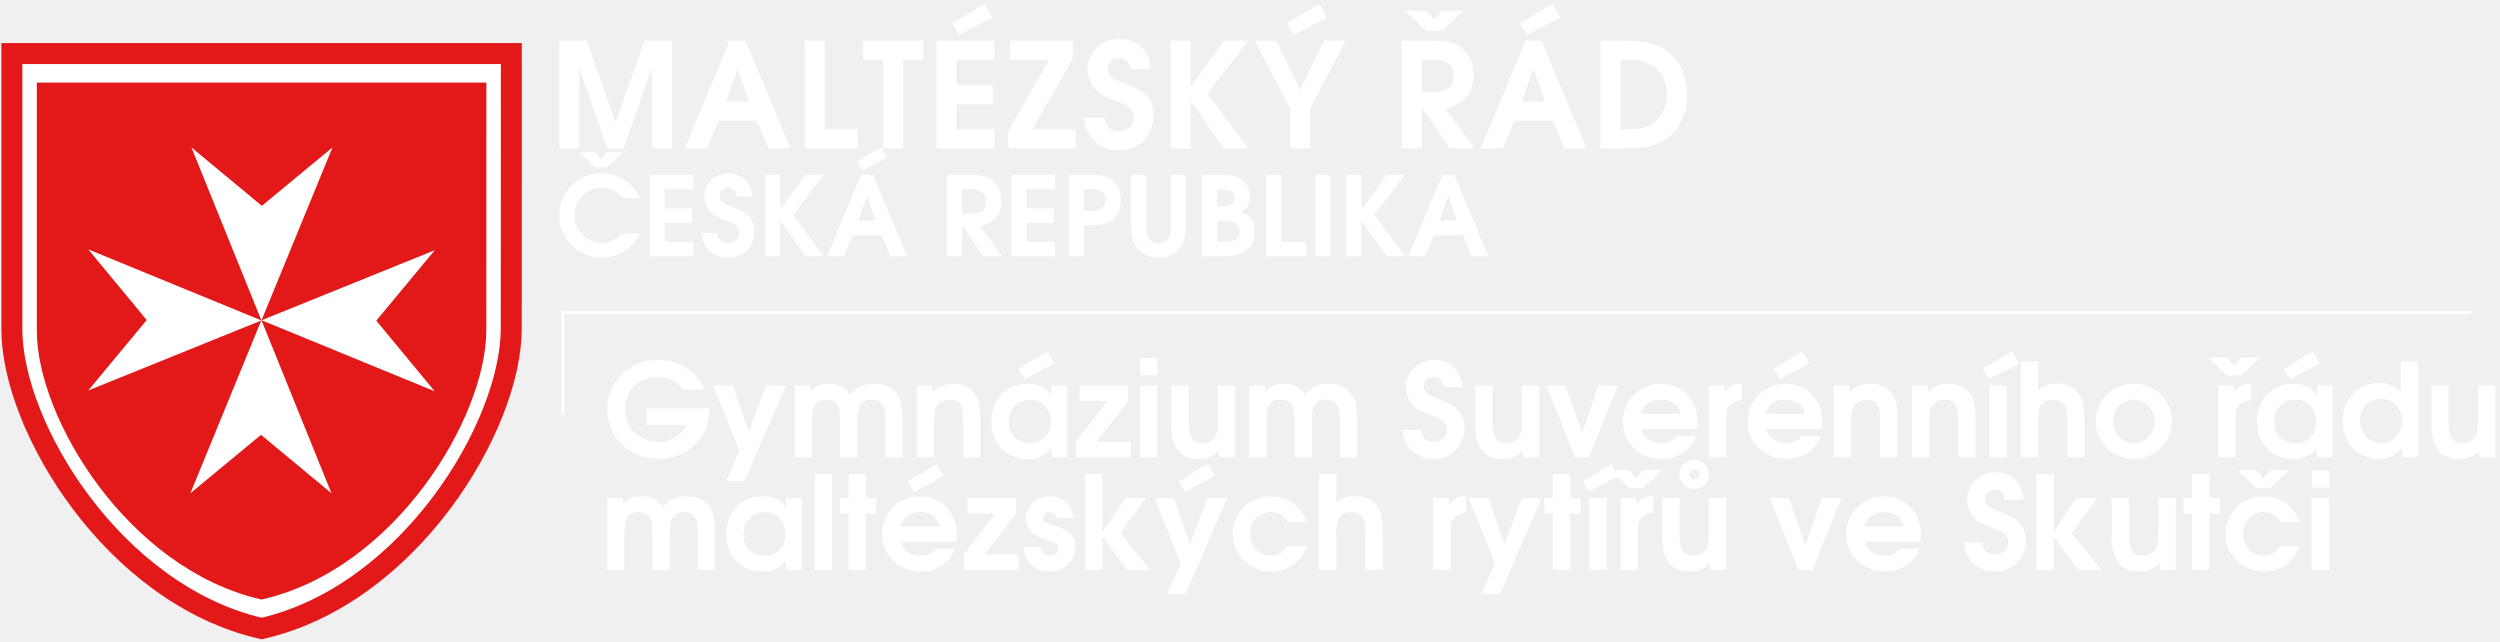
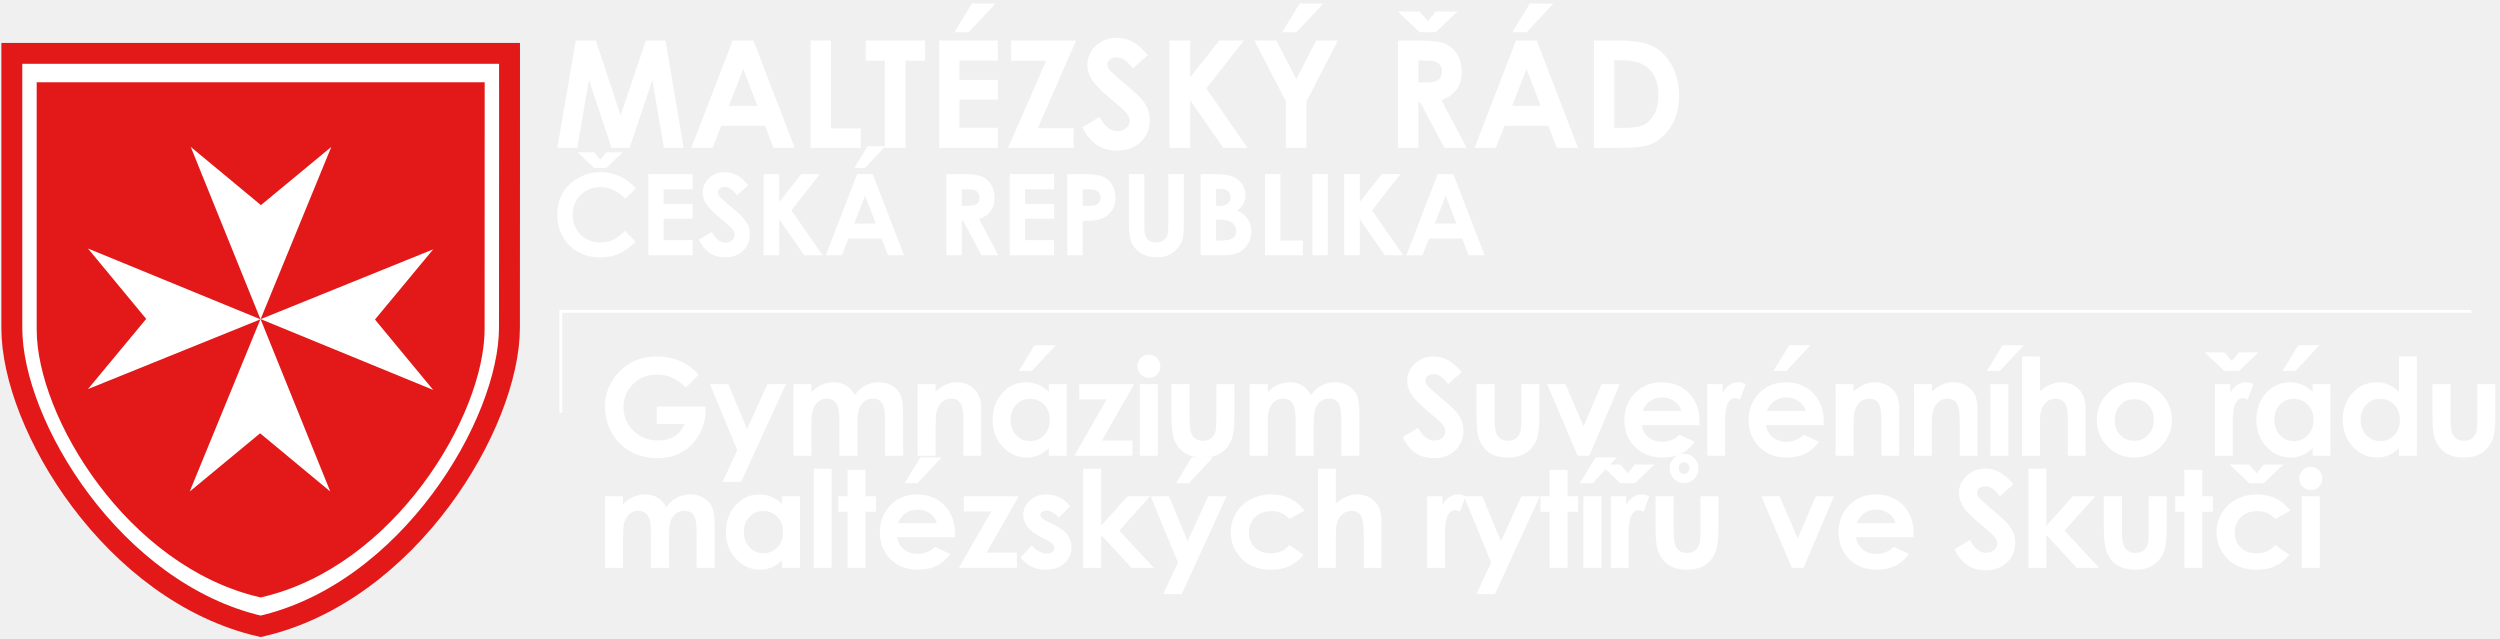
- <svg xmlns="http://www.w3.org/2000/svg" viewBox="-0.5 -8.91 528.32 135.51" width="528.32" height="135.51" role="img">
+ <svg xmlns="http://www.w3.org/2000/svg" viewBox="-0.5 -8.91 530.18 135.51" width="530.18" height="135.51" role="img">
  <g transform="translate(-113.9 -228.2)">
    <path fill-rule="nonzero" fill="#ffffff" d="M 168.676 352.117 C 200.066 344.965 221.41 309.176 221.438 288.828 C 221.473 264.148 221.457 230.609 221.457 230.609 L 115.91 230.609 C 115.91 230.609 115.902 263.938 115.91 288.914 C 115.914 309.434 137.352 344.914 168.676 352.117 " />
    <path fill="none" stroke-width="4.439" stroke-linejoin="miter" stroke="#e31818" d="M 0.001 -0.001 C 31.43 7.16 52.799 42.992 52.827 63.365 C 52.862 88.074 52.846 121.654 52.846 121.654 L -52.829 121.654 C -52.829 121.654 -52.837 88.285 -52.829 63.279 C -52.825 42.734 -31.361 7.21 0.001 -0.001 Z M 0.001 -0.001 " transform="matrix(0.998785, 0, 0, -0.998785, 168.6748, 352.1157)" />
    <path fill-rule="nonzero" fill="#e31818" d="M 168.676 345.535 C 196.668 339.16 215.699 307.246 215.727 289.102 C 215.754 267.094 215.742 237.188 215.742 237.188 L 121.625 237.188 C 121.625 237.188 121.621 266.91 121.625 289.184 C 121.633 307.477 140.746 339.113 168.676 345.535 " />
    <path fill="none" stroke-width="0.89" stroke-linejoin="miter" stroke="#e31818" d="M -0.001 0.002 C 28.025 6.384 47.08 38.337 47.107 56.504 C 47.134 78.538 47.123 108.481 47.123 108.481 L -47.109 108.481 C -47.109 108.481 -47.113 78.722 -47.109 56.422 C -47.101 38.106 -27.965 6.431 -0.001 0.002 Z M -0.001 0.002 " transform="matrix(0.998785, 0, 0, -0.998785, 168.6768, 345.5367)" />
    <path fill-rule="nonzero" fill="#ffffff" d="M 168.645 286.941 L 153.629 323.531 L 168.559 311.18 L 183.445 323.531 L 168.645 286.941 " />
    <path fill-rule="nonzero" fill="#ffffff" d="M 168.648 287.027 L 183.664 250.438 L 168.734 262.789 L 153.848 250.438 L 168.648 287.027 " />
    <path fill-rule="nonzero" fill="#ffffff" d="M 168.68 286.969 L 205.27 301.984 L 192.918 287.055 L 205.27 272.164 L 168.68 286.969 " />
    <path fill-rule="nonzero" fill="#ffffff" d="M 168.645 287.008 L 132.051 271.988 L 144.402 286.918 L 132.051 301.805 L 168.645 287.008 " />
  </g>
-   <path fill="#ffffff" d="M117.684 22.455H121.905V5.385L127.852 22.455H131.302L137.249 5.385V22.455H141.47V-0.315H135.678L129.608 16.94L123.476 -0.315H117.684ZM144.209 22.455H148.862L151.389 16.57H159.492L161.926 22.455H166.579L157.027 -0.315H153.7ZM152.929 12.534 155.363 5.632 157.798 12.534ZM169.565 22.455H180.749V18.419H173.786V-0.315H169.565ZM181.917 3.721H186.138V22.455H190.359V3.721H194.581V-0.315H181.917ZM197.412 22.455H209.645V18.419H201.633V13.119H209.306V9.083H201.633V3.721H209.645V-0.315H197.412ZM200.678 -3.951 202.25 -1.547 209.244 -5.245 207.58 -8.079ZM212.569 22.455H226.804V18.419H217.653L226.218 3.475V-0.315H213.031V3.721H221.196L212.569 18.881ZM228.526 15.954C228.896 20.267 232.008 22.856 236.013 22.856C240.111 22.856 243.285 19.682 243.285 15.553C243.285 12.472 242.022 10.469 237.4 8.744C235.243 7.943 235.181 7.912 234.873 7.727C234.041 7.203 233.61 6.495 233.61 5.663C233.61 4.307 234.565 3.352 235.952 3.352C237.369 3.352 238.232 4.214 238.355 5.755H242.73C242.515 1.75 239.649 -0.715 235.982 -0.715C232.316 -0.715 229.358 2.15 229.358 5.755C229.358 8.621 231.053 10.808 234.103 11.948C237.123 13.088 237.369 13.181 238.047 13.705C238.725 14.228 239.094 15.091 239.094 16.015C239.094 17.648 237.831 18.788 236.013 18.788C234.134 18.788 233.117 17.864 232.932 15.954ZM246.887 22.455H251.108V12.441L258.164 22.455H263.248L254.682 10.87L263.248 -0.315H258.164L251.108 9.514V-0.315H246.887ZM264.662 -0.315 272.149 14.043V22.455H276.371V14.043L283.858 -0.315H279.298L274.275 10.161L269.222 -0.315ZM271.41 -3.951 272.981 -1.547 279.976 -5.245 278.312 -8.079ZM295.745 22.455H299.966V13.735L305.944 22.455H311.151L304.989 14.043C309.087 13.027 310.935 10.531 310.935 6.988C310.935 4.677 310.103 2.705 308.532 1.38C307.053 0.117 305.42 -0.315 302.308 -0.315H295.745ZM296.454 -6.631 300.921 -2.379H304.218L308.748 -6.631H304.218L302.554 -4.659L300.921 -6.631ZM299.966 10.562V3.721H301.846C305.851 3.721 306.683 5.077 306.683 7.111C306.683 9.514 305.297 10.562 302.031 10.562ZM312.411 22.455H317.064L319.59 16.57H327.694L330.128 22.455H334.781L325.229 -0.315H321.901ZM320.7 -3.951 322.271 -1.547 329.265 -5.245 327.601 -8.079ZM321.131 12.534 323.565 5.632 325.999 12.534ZM337.766 22.455H343.066C346.517 22.455 348.581 22.116 350.43 21.192C353.942 19.466 356.007 15.707 356.007 11.116C356.007 6.803 354.22 3.228 351.046 1.318C349.259 0.24 346.548 -0.315 342.973 -0.315H337.766ZM341.987 18.419V3.721H342.819C345.5 3.721 346.948 3.968 348.273 4.646C350.43 5.755 351.755 8.189 351.755 11.116C351.755 13.859 350.491 16.293 348.458 17.402C347.195 18.111 345.438 18.419 342.912 18.419Z M117.684 36.565C117.684 41.524 121.711 45.529 126.74 45.529C130.256 45.529 133.329 43.573 134.68 40.43H130.931C129.534 41.897 128.324 42.456 126.671 42.456C123.504 42.456 120.897 39.801 120.897 36.588C120.897 33.352 123.318 30.791 126.601 30.791C128.603 30.791 129.953 31.443 131.117 32.956H134.68C133.166 29.627 130.07 27.718 126.531 27.718C121.665 27.718 117.684 31.699 117.684 36.565ZM121.898 23.248 125.274 26.461H127.765L131.187 23.248H127.765L126.508 24.738L125.274 23.248ZM136.812 45.226H146.055V42.176H140.002V38.172H145.799V35.122H140.002V31.071H146.055V28.021H136.812ZM147.746 40.314C148.025 43.573 150.376 45.529 153.403 45.529C156.5 45.529 158.898 43.131 158.898 40.011C158.898 37.683 157.943 36.169 154.451 34.866C152.821 34.26 152.774 34.237 152.542 34.097C151.913 33.701 151.587 33.166 151.587 32.537C151.587 31.513 152.309 30.791 153.357 30.791C154.428 30.791 155.079 31.443 155.173 32.607H158.479C158.316 29.581 156.15 27.718 153.38 27.718C150.609 27.718 148.374 29.883 148.374 32.607C148.374 34.772 149.655 36.425 151.96 37.287C154.241 38.148 154.428 38.218 154.94 38.614C155.452 39.01 155.731 39.662 155.731 40.36C155.731 41.594 154.777 42.456 153.403 42.456C151.983 42.456 151.215 41.757 151.075 40.314ZM161.193 45.226H164.383V37.659L169.715 45.226H173.556L167.084 36.472L173.556 28.021H169.715L164.383 35.448V28.021H161.193ZM174.292 45.226H177.807L179.717 40.779H185.84L187.679 45.226H191.195L183.977 28.021H181.463ZM180.555 25.273 181.742 27.089 187.027 24.295 185.77 22.154ZM180.881 37.729 182.72 32.514 184.559 37.729ZM199.628 45.226H202.817V38.637L207.334 45.226H211.269L206.612 38.87C209.709 38.102 211.106 36.216 211.106 33.538C211.106 31.792 210.477 30.302 209.29 29.301C208.172 28.347 206.938 28.021 204.587 28.021H199.628ZM202.817 36.239V31.071H204.237C207.264 31.071 207.893 32.095 207.893 33.632C207.893 35.448 206.845 36.239 204.377 36.239ZM213.215 45.226H222.458V42.176H216.405V38.172H222.202V35.122H216.405V31.071H222.458V28.021H213.215ZM225.406 45.226H228.595V38.684H229.62C232.064 38.684 233.182 38.498 234.136 37.916C235.533 37.054 236.395 35.308 236.395 33.329C236.395 31.35 235.557 29.72 234.067 28.812C233.089 28.23 231.948 28.021 229.666 28.021H225.406ZM228.595 35.634V31.071H229.666C232.111 31.071 233.182 31.56 233.182 33.376C233.182 34.866 232.39 35.634 229.526 35.634ZM238.527 38.917C238.527 43.294 240.949 45.529 244.325 45.529C247.724 45.529 250.145 43.317 250.145 38.917V28.021H246.956V38.917C246.956 41.617 245.931 42.456 244.348 42.456C242.718 42.456 241.717 41.594 241.717 38.917V28.021H238.527ZM253.512 45.226H258.098C262.522 45.226 264.687 43.247 264.687 40.104C264.687 38.055 263.942 36.751 261.754 35.843C263.127 35.122 263.663 34.214 263.663 32.607C263.663 31.001 262.941 29.65 261.707 28.859C260.683 28.207 259.612 28.021 257.051 28.021H253.512ZM256.701 42.176V37.776H258.215C260.427 37.776 261.474 38.498 261.474 40.034C261.474 41.524 260.52 42.176 258.285 42.176ZM256.701 34.656V31.14H258.005C259.658 31.14 260.473 31.699 260.473 32.887C260.473 34.121 259.658 34.656 257.726 34.656ZM267.099 45.226H275.551V42.176H270.289V28.021H267.099ZM277.427 45.226H280.617V28.021H277.427ZM284.03 45.226H287.22V37.659L292.551 45.226H296.393L289.92 36.472L296.393 28.021H292.551L287.22 35.448V28.021H284.03ZM297.129 45.226H300.644L302.553 40.779H308.677L310.516 45.226H314.031L306.814 28.021H304.3ZM303.717 37.729 305.557 32.514 307.396 37.729Z" />
-   <path fill="none" stroke="#ffffff" stroke-width="0.61" d="M118.44 78.62V57.12H521.76" />
-   <path fill="#ffffff" d="M127.804 77.566C127.804 83.485 132.599 88.088 138.819 88.088C144.793 88.088 149.396 83.403 149.396 77.895V77.402H136.161V80.909H144.546C143.45 83.156 141.258 84.471 138.6 84.471C134.627 84.471 131.585 81.485 131.585 77.621C131.585 73.812 134.38 70.743 138.381 70.743C140.737 70.743 142.683 71.675 143.943 73.429H148.355C147.04 69.784 142.875 67.126 138.463 67.126C132.545 67.126 127.804 71.757 127.804 77.566ZM150.191 72.552 155.753 86.307 152.904 92.801H156.822L165.59 72.552H161.398L157.726 82.389L154.356 72.552ZM167.426 87.732H171.071V80.252C171.071 76.662 171.92 75.539 174.03 75.539C175.948 75.539 176.989 76.415 176.989 79.402V87.732H180.634V80.252C180.634 76.635 181.675 75.539 183.703 75.539C185.401 75.539 186.552 76.361 186.552 79.402V87.732H190.197V78.964C190.197 74.415 188.059 72.196 184.059 72.196C181.921 72.196 180.414 72.908 179.181 74.552C178.14 72.908 176.797 72.196 174.715 72.196C172.934 72.196 171.838 72.689 170.769 73.977V72.552H167.426ZM193.211 87.732H196.855V80.58C196.855 78.553 196.992 77.676 197.458 76.936C198.033 76.032 198.992 75.539 200.143 75.539C201.952 75.539 203.048 76.251 203.048 80.306V87.732H206.692V79.594C206.692 76.881 206.418 75.566 205.596 74.388C204.61 72.963 202.966 72.196 200.856 72.196C199.129 72.196 197.924 72.716 196.581 74.004V72.552H193.211ZM209.021 80.197C209.021 84.773 212.227 88.088 216.666 88.088C218.803 88.088 220.256 87.403 221.708 85.759V87.732H225.051V72.552H221.708V74.58C220.448 72.908 218.941 72.196 216.748 72.196C212.255 72.196 209.021 75.566 209.021 80.197ZM212.693 80.279C212.693 77.512 214.529 75.539 217.132 75.539C219.735 75.539 221.598 77.484 221.598 80.252C221.598 82.773 219.954 84.745 217.187 84.745C214.529 84.745 212.693 82.937 212.693 80.279ZM214.693 69.045 216.091 71.182 222.311 67.894 220.831 65.373ZM226.859 87.732H238.423V84.471H231.216L237.902 75.813V72.552H227.627V75.813H233.545L226.859 84.471ZM240.423 87.732H244.067V72.552H240.423ZM240.45 70.36H244.095V66.715H240.45ZM247.027 80.69C247.027 86.033 249.274 88.088 252.808 88.088C254.644 88.088 255.795 87.623 257.165 86.28V87.732H260.536V72.552H256.891V79.704C256.891 81.731 256.727 82.663 256.316 83.348C255.768 84.225 254.781 84.745 253.548 84.745C251.795 84.745 250.671 84.006 250.671 79.978V72.552H247.027ZM263.495 87.732H267.139V80.252C267.139 76.662 267.989 75.539 270.099 75.539C272.017 75.539 273.058 76.415 273.058 79.402V87.732H276.702V80.252C276.702 76.635 277.743 75.539 279.771 75.539C281.47 75.539 282.621 76.361 282.621 79.402V87.732H286.265V78.964C286.265 74.415 284.128 72.196 280.127 72.196C277.99 72.196 276.483 72.908 275.25 74.552C274.209 72.908 272.866 72.196 270.784 72.196C269.003 72.196 267.906 72.689 266.838 73.977V72.552H263.495ZM295.883 81.951C296.212 85.787 298.979 88.088 302.542 88.088C306.186 88.088 309.008 85.266 309.008 81.594C309.008 78.854 307.885 77.073 303.775 75.539C301.857 74.826 301.802 74.799 301.528 74.634C300.788 74.169 300.404 73.538 300.404 72.799C300.404 71.593 301.254 70.743 302.487 70.743C303.747 70.743 304.514 71.511 304.624 72.881H308.515C308.323 69.319 305.775 67.126 302.514 67.126C299.253 67.126 296.623 69.675 296.623 72.881C296.623 75.429 298.13 77.375 300.843 78.388C303.528 79.402 303.747 79.484 304.35 79.95C304.953 80.416 305.282 81.183 305.282 82.005C305.282 83.458 304.158 84.471 302.542 84.471C300.87 84.471 299.966 83.649 299.801 81.951ZM311.255 80.69C311.255 86.033 313.502 88.088 317.037 88.088C318.873 88.088 320.024 87.623 321.394 86.28V87.732H324.764V72.552H321.12V79.704C321.12 81.731 320.955 82.663 320.544 83.348C319.996 84.225 319.01 84.745 317.777 84.745C316.023 84.745 314.9 84.006 314.9 79.978V72.552H311.255ZM326.271 72.552 332.381 87.732H335.286L341.396 72.552H337.286L333.834 82.608L330.326 72.552ZM342.438 80.197C342.438 84.636 346.027 88.088 350.658 88.088C353.727 88.088 356.878 86.362 357.892 83.238H353.919C352.987 84.334 352.083 84.745 350.576 84.745C348.411 84.745 346.822 83.595 346.384 81.759H358.139C358.248 81.238 358.276 80.909 358.276 80.361C358.276 75.648 354.96 72.196 350.439 72.196C345.972 72.196 342.438 75.73 342.438 80.197ZM346.274 78.553C346.849 76.607 348.329 75.539 350.494 75.539C352.741 75.539 354.22 76.607 354.686 78.553ZM360.66 87.732H364.304V79.293C364.304 76.936 365.373 75.758 367.565 75.703V72.196H367.291C365.729 72.196 364.962 72.634 364.002 74.032V72.552H360.66ZM368.798 80.197C368.798 84.636 372.387 88.088 377.018 88.088C380.087 88.088 383.238 86.362 384.252 83.238H380.279C379.347 84.334 378.443 84.745 376.936 84.745C374.771 84.745 373.182 83.595 372.743 81.759H384.499C384.608 81.238 384.636 80.909 384.636 80.361C384.636 75.648 381.32 72.196 376.799 72.196C372.332 72.196 368.798 75.73 368.798 80.197ZM372.634 78.553C373.209 76.607 374.689 75.539 376.854 75.539C379.101 75.539 380.58 76.607 381.046 78.553ZM374.251 69.045 375.648 71.182 381.868 67.894 380.388 65.373ZM387.019 87.732H390.664V80.58C390.664 78.553 390.801 77.676 391.267 76.936C391.842 76.032 392.801 75.539 393.952 75.539C395.76 75.539 396.857 76.251 396.857 80.306V87.732H400.501V79.594C400.501 76.881 400.227 75.566 399.405 74.388C398.418 72.963 396.774 72.196 394.664 72.196C392.938 72.196 391.733 72.716 390.39 74.004V72.552H387.019ZM403.488 87.732H407.132V80.58C407.132 78.553 407.269 77.676 407.735 76.936C408.31 76.032 409.269 75.539 410.42 75.539C412.229 75.539 413.325 76.251 413.325 80.306V87.732H416.969V79.594C416.969 76.881 416.695 75.566 415.873 74.388C414.887 72.963 413.242 72.196 411.133 72.196C409.406 72.196 408.201 72.716 406.858 74.004V72.552H403.488ZM418.558 69.045 419.956 71.182 426.176 67.894 424.696 65.373ZM419.956 87.732H423.6V72.552H419.956ZM426.559 87.732H430.204V80.032C430.204 76.689 431.327 75.539 433.41 75.539C435.547 75.539 436.369 76.799 436.369 79.978V87.732H440.013V79.156C440.013 74.169 437.712 72.168 434.067 72.168C432.505 72.168 431.3 72.607 430.204 73.593V67.483H426.559ZM442.37 80.142C442.37 84.526 445.987 88.088 450.426 88.088C454.837 88.088 458.509 84.526 458.509 80.252C458.509 75.73 454.974 72.196 450.398 72.196C445.987 72.196 442.37 75.785 442.37 80.142ZM446.042 80.087C446.042 77.594 448.042 75.539 450.426 75.539C452.865 75.539 454.837 77.621 454.837 80.142C454.837 82.69 452.865 84.745 450.453 84.745C447.987 84.745 446.042 82.69 446.042 80.087ZM466.182 66.661 470.155 70.442H473.087L477.115 66.661H473.087L471.607 68.414L470.155 66.661ZM468.291 87.732H471.936V79.293C471.936 76.936 473.004 75.758 475.197 75.703V72.196H474.923C473.361 72.196 472.593 72.634 471.634 74.032V72.552H468.291ZM476.43 80.197C476.43 84.773 479.636 88.088 484.075 88.088C486.212 88.088 487.664 87.403 489.116 85.759V87.732H492.459V72.552H489.116V74.58C487.856 72.908 486.349 72.196 484.157 72.196C479.663 72.196 476.43 75.566 476.43 80.197ZM480.101 80.279C480.101 77.512 481.937 75.539 484.54 75.539C487.143 75.539 489.007 77.484 489.007 80.252C489.007 82.773 487.363 84.745 484.595 84.745C481.937 84.745 480.101 82.937 480.101 80.279ZM482.102 69.045 483.499 71.182 489.719 67.894 488.24 65.373ZM494.542 80.115C494.542 84.608 497.857 88.088 502.159 88.088C504.214 88.088 505.722 87.403 507.174 85.759V87.732H510.517V67.483H506.872V73.895C505.804 72.716 504.05 72.004 502.132 72.004C497.885 72.004 494.542 75.566 494.542 80.115ZM498.214 79.95C498.214 77.375 500.159 75.347 502.653 75.347C505.201 75.347 507.146 77.402 507.146 80.06C507.146 82.69 505.201 84.745 502.735 84.745C500.186 84.745 498.214 82.636 498.214 79.95ZM513.312 80.69C513.312 86.033 515.559 88.088 519.093 88.088C520.929 88.088 522.08 87.623 523.45 86.28V87.732H526.82V72.552H523.176V79.704C523.176 81.731 523.012 82.663 522.601 83.348C522.053 84.225 521.066 84.745 519.833 84.745C518.079 84.745 516.956 84.006 516.956 79.978V72.552H513.312Z M127.804 111.515H131.448V104.035C131.448 100.445 132.298 99.322 134.408 99.322C136.326 99.322 137.367 100.199 137.367 103.185V111.515H141.011V104.035C141.011 100.418 142.053 99.322 144.08 99.322C145.779 99.322 146.93 100.144 146.93 103.185V111.515H150.574V102.747C150.574 98.198 148.437 95.979 144.437 95.979C142.299 95.979 140.792 96.691 139.559 98.335C138.518 96.691 137.175 95.979 135.093 95.979C133.312 95.979 132.216 96.472 131.147 97.76V96.335H127.804ZM152.931 103.98C152.931 108.556 156.137 111.872 160.576 111.872C162.713 111.872 164.165 111.186 165.618 109.542V111.515H168.961V96.335H165.618V98.363C164.357 96.691 162.85 95.979 160.658 95.979C156.164 95.979 152.931 99.349 152.931 103.98ZM156.603 104.062C156.603 101.295 158.439 99.322 161.042 99.322C163.645 99.322 165.508 101.267 165.508 104.035C165.508 106.556 163.864 108.529 161.097 108.529C158.439 108.529 156.603 106.72 156.603 104.062ZM171.701 111.515H175.345V91.266H171.701ZM177.071 99.651H178.853V111.515H182.497V99.651H184.689V96.335H182.497V91.266H178.853V96.335H177.071ZM185.895 103.98C185.895 108.419 189.484 111.872 194.115 111.872C197.184 111.872 200.335 110.145 201.349 107.022H197.376C196.444 108.118 195.54 108.529 194.033 108.529C191.868 108.529 190.279 107.378 189.84 105.542H201.596C201.705 105.021 201.733 104.692 201.733 104.144C201.733 99.431 198.417 95.979 193.896 95.979C189.429 95.979 185.895 99.514 185.895 103.98ZM189.731 102.336C190.306 100.39 191.786 99.322 193.951 99.322C196.198 99.322 197.677 100.39 198.143 102.336ZM191.347 92.828 192.745 94.965 198.965 91.677 197.485 89.156ZM203.185 111.515H214.748V108.255H207.542L214.227 99.596V96.335H203.952V99.596H209.871L203.185 108.255ZM215.789 106.693C216.173 110.227 218.338 111.872 221.352 111.872C224.393 111.872 226.777 109.597 226.777 106.693C226.777 104.446 225.736 103.24 222.557 102.254C220.064 101.459 219.982 101.404 219.982 100.61C219.982 99.87 220.585 99.322 221.379 99.322C222.146 99.322 222.64 99.733 222.804 100.527H226.366C226.229 97.678 223.955 95.979 221.379 95.979C218.557 95.979 216.337 98.007 216.337 100.61C216.337 102.829 217.543 104.09 220.557 105.103C222.996 105.925 223.133 106.172 223.133 107.049C223.133 107.898 222.42 108.529 221.489 108.529C220.42 108.529 219.817 107.981 219.461 106.693ZM228.832 111.515H232.477V104.418L237.656 111.515H242.56L236.258 103.761L241.684 96.335H237.327L232.477 103.487V91.266H228.832ZM243.437 96.335 249 110.09 246.15 116.585H250.068L258.837 96.335H254.644L250.973 106.172L247.602 96.335ZM248.589 92.828 249.986 94.965 256.206 91.677 254.726 89.156ZM260.015 103.925C260.015 108.337 263.632 111.872 268.126 111.872C271.66 111.872 274.401 109.926 275.661 106.528H271.551C270.647 107.926 269.605 108.529 268.098 108.529C265.577 108.529 263.687 106.556 263.687 103.898C263.687 101.24 265.495 99.322 268.016 99.322C269.66 99.322 270.811 100.007 271.551 101.404H275.661C274.483 97.924 271.469 95.979 268.016 95.979C263.522 95.979 260.015 99.459 260.015 103.925ZM278.237 111.515H281.881V103.816C281.881 100.473 283.005 99.322 285.087 99.322C287.224 99.322 288.046 100.582 288.046 103.761V111.515H291.691V102.939C291.691 97.952 289.389 95.951 285.745 95.951C284.183 95.951 282.977 96.39 281.881 97.376V91.266H278.237ZM302.405 111.515H306.049V103.076C306.049 100.719 307.118 99.541 309.31 99.486V95.979H309.036C307.474 95.979 306.707 96.417 305.748 97.815V96.335H302.405ZM309.885 96.335 315.448 110.09 312.598 116.585H316.516L325.285 96.335H321.092L317.42 106.172L314.05 96.335ZM325.887 99.651H327.668V111.515H331.313V99.651H333.505V96.335H331.313V91.266H327.668V96.335H325.887ZM333.971 92.828 335.368 94.965 341.588 91.677 340.109 89.156ZM335.368 111.515H339.013V96.335H335.368ZM339.862 90.444 343.835 94.225H346.767L350.795 90.444H346.767L345.287 92.197L343.835 90.444ZM341.972 111.515H345.616V103.076C345.616 100.719 346.685 99.541 348.877 99.486V95.979H348.603C347.041 95.979 346.274 96.417 345.315 97.815V96.335H341.972ZM350.768 104.473C350.768 109.816 353.015 111.872 356.549 111.872C358.385 111.872 359.536 111.406 360.906 110.063V111.515H364.276V96.335H360.632V103.487C360.632 105.514 360.468 106.446 360.057 107.131C359.509 108.008 358.522 108.529 357.289 108.529C355.536 108.529 354.412 107.789 354.412 103.761V96.335H350.768ZM354.439 91.348C354.439 93.074 355.81 94.444 357.536 94.444C359.235 94.444 360.632 93.074 360.632 91.348C360.632 89.649 359.262 88.252 357.563 88.252C355.81 88.252 354.439 89.622 354.439 91.348ZM356.44 91.348C356.44 90.745 356.933 90.252 357.536 90.252C358.139 90.252 358.632 90.745 358.632 91.348C358.632 91.951 358.139 92.444 357.536 92.444C356.933 92.444 356.44 91.951 356.44 91.348ZM373.483 96.335 379.594 111.515H382.498L388.609 96.335H384.499L381.046 106.391L377.539 96.335ZM389.65 103.98C389.65 108.419 393.24 111.872 397.87 111.872C400.939 111.872 404.09 110.145 405.104 107.022H401.131C400.199 108.118 399.295 108.529 397.788 108.529C395.623 108.529 394.034 107.378 393.596 105.542H405.351C405.461 105.021 405.488 104.692 405.488 104.144C405.488 99.431 402.172 95.979 397.651 95.979C393.185 95.979 389.65 99.514 389.65 103.98ZM393.486 102.336C394.062 100.39 395.541 99.322 397.706 99.322C399.953 99.322 401.433 100.39 401.898 102.336ZM414.476 105.734C414.804 109.57 417.572 111.872 421.134 111.872C424.778 111.872 427.601 109.049 427.601 105.377C427.601 102.637 426.477 100.856 422.367 99.322C420.449 98.609 420.394 98.582 420.12 98.418C419.38 97.952 418.997 97.321 418.997 96.582C418.997 95.376 419.846 94.527 421.079 94.527C422.34 94.527 423.107 95.294 423.216 96.664H427.107C426.916 93.102 424.367 90.91 421.107 90.91C417.846 90.91 415.215 93.458 415.215 96.664C415.215 99.212 416.722 101.158 419.435 102.171C422.12 103.185 422.34 103.268 422.942 103.733C423.545 104.199 423.874 104.966 423.874 105.788C423.874 107.241 422.751 108.255 421.134 108.255C419.463 108.255 418.558 107.433 418.394 105.734ZM429.848 111.515H433.492V104.418L438.671 111.515H443.576L437.273 103.761L442.699 96.335H438.342L433.492 103.487V91.266H429.848ZM445.768 104.473C445.768 109.816 448.015 111.872 451.549 111.872C453.385 111.872 454.536 111.406 455.906 110.063V111.515H459.276V96.335H455.632V103.487C455.632 105.514 455.468 106.446 455.057 107.131C454.509 108.008 453.522 108.529 452.289 108.529C450.535 108.529 449.412 107.789 449.412 103.761V96.335H445.768ZM461.003 99.651H462.784V111.515H466.428V99.651H468.62V96.335H466.428V91.266H462.784V96.335H461.003ZM469.826 103.925C469.826 108.337 473.443 111.872 477.937 111.872C481.471 111.872 484.212 109.926 485.472 106.528H481.362C480.458 107.926 479.416 108.529 477.909 108.529C475.388 108.529 473.498 106.556 473.498 103.898C473.498 101.24 475.306 99.322 477.827 99.322C479.471 99.322 480.622 100.007 481.362 101.404H485.472C484.294 97.924 481.28 95.979 477.827 95.979C473.333 95.979 469.826 99.459 469.826 103.925ZM472.374 90.444 476.347 94.225H479.279L483.307 90.444H479.279L477.8 92.197L476.347 90.444ZM488.048 111.515H491.692V96.335H488.048ZM488.075 94.143H491.719V90.499H488.075Z" />
+   <path fill="#ffffff" d="M121.615 -0.316H125.857L131.12 15.567L136.46 -0.316H140.64L144.479 22.455H140.299L137.854 8.074L133.009 22.455H129.185L124.402 8.074L121.91 22.455H117.684ZM154.881 -0.316H159.278L168.039 22.455H163.534L161.754 17.765H152.466L150.609 22.455H146.104ZM157.11 5.722 154.076 13.539H160.129ZM171.398 -0.316H175.732V18.322H182.048V22.455H171.398ZM183.101 -0.316H195.686V3.957H191.537V22.455H187.141V3.957H183.101ZM198.673 -0.316H211.104V3.926H202.977V8.043H211.104V12.208H202.977V18.198H211.104V22.455H198.673ZM205.608 -8.148H210.608L204.943 -2.08H201.909ZM213.936 -0.316H227.713L219.586 18.291H227.187V22.455H213.271L221.367 3.972H213.936ZM242.93 2.78 239.726 5.613Q238.038 3.26 236.289 3.26Q235.438 3.26 234.896 3.717Q234.354 4.174 234.354 4.746Q234.354 5.319 234.741 5.83Q235.267 6.511 237.914 8.756Q240.391 10.83 240.917 11.372Q242.233 12.703 242.783 13.918Q243.332 15.133 243.332 16.573Q243.332 19.375 241.397 21.201Q239.462 23.028 236.351 23.028Q233.921 23.028 232.117 21.836Q230.314 20.644 229.029 18.09L232.667 15.892Q234.308 18.91 236.444 18.91Q237.558 18.91 238.317 18.26Q239.075 17.61 239.075 16.759Q239.075 15.985 238.503 15.211Q237.93 14.437 235.979 12.842Q232.264 9.808 231.181 8.16Q230.097 6.511 230.097 4.87Q230.097 2.502 231.901 0.807Q233.704 -0.888 236.351 -0.888Q238.054 -0.888 239.594 -0.099Q241.134 0.691 242.93 2.78ZM247.512 -0.316H251.893V7.517L258.069 -0.316H263.286L255.329 9.839L264.06 22.455H258.92L251.893 12.347V22.455H247.512ZM265.515 -0.316H270.174L274.415 7.858L278.626 -0.316H283.223L276.567 12.594V22.455H272.202V12.594ZM275.112 -8.148H280.112L274.446 -2.08H271.412ZM295.963 -0.316H300.561Q304.338 -0.316 305.94 0.358Q307.542 1.031 308.517 2.595Q309.492 4.158 309.492 6.294Q309.492 8.539 308.417 10.048Q307.341 11.557 305.174 12.331L310.561 22.455H305.824L300.7 12.811H300.298V22.455H295.963ZM300.298 8.585H301.66Q303.734 8.585 304.516 8.043Q305.297 7.502 305.297 6.248Q305.297 5.505 304.91 4.955Q304.523 4.406 303.873 4.166Q303.223 3.926 301.489 3.926H300.298ZM295.932 -6.461H300.576L302.294 -4.418L303.966 -6.461H308.579L303.966 -2.08H300.576ZM320.994 -0.316H325.39L334.152 22.455H329.647L327.867 17.765H318.579L316.721 22.455H312.217ZM323.223 5.722 320.189 13.539H326.242ZM323.92 -8.148H328.919L323.254 -2.08H320.22ZM337.526 -0.316H342.665Q347.634 -0.316 350.049 0.915Q352.464 2.146 354.028 4.917Q355.591 7.687 355.591 11.387Q355.591 14.019 354.716 16.224Q353.842 18.43 352.302 19.885Q350.761 21.341 348.966 21.898Q347.17 22.455 342.743 22.455H337.526ZM341.845 3.864V18.214H343.857Q346.829 18.214 348.168 17.533Q349.507 16.851 350.359 15.242Q351.21 13.632 351.21 11.279Q351.21 7.656 349.182 5.66Q347.356 3.864 343.316 3.864Z M134.352 31.05 132.059 33.237Q129.72 30.769 126.795 30.769Q124.327 30.769 122.637 32.453Q120.947 34.138 120.947 36.606Q120.947 38.325 121.696 39.658Q122.444 40.992 123.813 41.752Q125.181 42.512 126.854 42.512Q128.281 42.512 129.462 41.98Q130.644 41.448 132.059 40.044L134.281 42.36Q132.375 44.22 130.679 44.94Q128.983 45.659 126.807 45.659Q122.795 45.659 120.239 43.115Q117.684 40.571 117.684 36.594Q117.684 34.021 118.847 32.02Q120.011 30.02 122.181 28.804Q124.351 27.587 126.854 27.587Q128.983 27.587 130.954 28.488Q132.925 29.389 134.352 31.05ZM121.988 23.4H125.497L126.795 24.944L128.059 23.4H131.544L128.059 26.71H125.497ZM136.99 28.02H146.382V31.225H140.241V34.336H146.382V37.483H140.241V42.01H146.382V45.226H136.99ZM158.214 30.359 155.792 32.5Q154.518 30.722 153.196 30.722Q152.552 30.722 152.143 31.067Q151.734 31.412 151.734 31.845Q151.734 32.278 152.026 32.664Q152.424 33.178 154.424 34.874Q156.295 36.442 156.693 36.851Q157.687 37.857 158.103 38.775Q158.518 39.694 158.518 40.781Q158.518 42.898 157.056 44.279Q155.594 45.659 153.243 45.659Q151.406 45.659 150.043 44.758Q148.681 43.858 147.71 41.928L150.459 40.267Q151.699 42.548 153.313 42.548Q154.155 42.548 154.728 42.056Q155.301 41.565 155.301 40.922Q155.301 40.337 154.868 39.752Q154.436 39.167 152.962 37.962Q150.155 35.67 149.336 34.424Q148.517 33.178 148.517 31.939Q148.517 30.149 149.88 28.868Q151.242 27.587 153.243 27.587Q154.529 27.587 155.693 28.184Q156.857 28.78 158.214 30.359ZM161.436 28.02H164.747V33.939L169.414 28.02H173.356L167.343 35.693L173.94 45.226H170.057L164.747 37.588V45.226H161.436ZM181.269 28.02H184.591L191.211 45.226H187.807L186.462 41.682H179.444L178.04 45.226H174.637ZM182.953 32.582 180.66 38.489H185.234ZM183.479 22.101H187.258L182.976 26.687H180.684ZM200.195 28.02H203.669Q206.523 28.02 207.733 28.529Q208.944 29.038 209.681 30.219Q210.418 31.4 210.418 33.015Q210.418 34.711 209.605 35.851Q208.792 36.992 207.154 37.576L211.225 45.226H207.646L203.774 37.939H203.47V45.226H200.195ZM203.47 34.746H204.499Q206.067 34.746 206.657 34.336Q207.248 33.927 207.248 32.98Q207.248 32.418 206.955 32.003Q206.663 31.588 206.172 31.406Q205.681 31.225 204.37 31.225H203.47ZM213.64 28.02H223.033V31.225H216.892V34.336H223.033V37.483H216.892V42.01H223.033V45.226H213.64ZM225.835 28.02H229.309Q232.128 28.02 233.373 28.541Q234.619 29.061 235.338 30.225Q236.058 31.389 236.058 33.015Q236.058 34.816 235.116 36.009Q234.175 37.202 232.56 37.67Q231.613 37.939 229.11 37.939V45.226H225.835ZM229.11 34.746H230.151Q231.379 34.746 231.859 34.57Q232.338 34.395 232.613 33.991Q232.888 33.588 232.888 33.015Q232.888 32.02 232.116 31.564Q231.554 31.225 230.034 31.225H229.11ZM238.906 28.02H242.193V39.155Q242.193 40.594 242.444 41.191Q242.696 41.787 243.275 42.144Q243.854 42.501 244.673 42.501Q245.538 42.501 246.164 42.103Q246.79 41.705 247.03 41.091Q247.269 40.477 247.269 38.746V28.02H250.556V38.278Q250.556 40.875 250.264 41.881Q249.971 42.887 249.147 43.823Q248.322 44.758 247.246 45.209Q246.17 45.659 244.743 45.659Q242.871 45.659 241.485 44.799Q240.099 43.939 239.503 42.647Q238.906 41.354 238.906 38.278ZM254.118 45.226V28.02H256.82Q259.171 28.02 260.259 28.324Q261.803 28.734 262.715 29.845Q263.628 30.956 263.628 32.465Q263.628 33.447 263.213 34.249Q262.797 35.05 261.862 35.752Q263.429 36.489 264.154 37.594Q264.879 38.699 264.879 40.208Q264.879 41.659 264.131 42.852Q263.382 44.045 262.201 44.635Q261.019 45.226 258.937 45.226ZM257.393 31.143V34.769H258.107Q259.3 34.769 259.879 34.266Q260.458 33.763 260.458 32.898Q260.458 32.091 259.908 31.617Q259.358 31.143 258.235 31.143ZM257.393 37.693V42.103H258.212Q260.247 42.103 260.955 41.588Q261.663 41.074 261.663 40.091Q261.663 38.98 260.832 38.337Q260.002 37.693 258.072 37.693ZM267.775 28.02H271.05V42.103H275.822V45.226H267.775ZM277.84 28.02H281.092V45.226H277.84ZM284.56 28.02H287.87V33.939L292.537 28.02H296.479L290.467 35.693L297.064 45.226H293.181L287.87 37.588V45.226H284.56ZM304.392 28.02H307.714L314.335 45.226H310.931L309.586 41.682H302.568L301.164 45.226H297.76ZM306.077 32.582 303.784 38.489H308.357Z" />
+   <path fill="none" stroke="#ffffff" stroke-width="0.61" d="M118.44 78.62V57.12H523.62" />
+   <path fill="#ffffff" d="M147.673 70.556 144.924 73.277Q142.315 70.515 138.841 70.515Q135.813 70.515 133.769 72.524Q131.725 74.533 131.725 77.407Q131.725 80.379 133.846 82.444Q135.966 84.509 139.078 84.509Q141.101 84.509 142.489 83.658Q143.878 82.807 144.729 80.993H138.785V77.323H149.11L149.138 78.189Q149.138 80.881 147.743 83.295Q146.347 85.709 144.129 86.979Q141.91 88.248 138.924 88.248Q135.729 88.248 133.225 86.86Q130.72 85.472 129.262 82.905Q127.804 80.337 127.804 77.365Q127.804 73.291 130.497 70.277Q133.692 66.691 138.813 66.691Q141.492 66.691 143.822 67.682Q145.789 68.519 147.673 70.556ZM150.074 72.552H153.967L157.915 82.081L162.269 72.552H166.175L156.66 93.285H152.725L155.85 86.602ZM167.767 72.552H171.59V74.296Q172.567 73.221 173.76 72.691Q174.953 72.161 176.362 72.161Q177.785 72.161 178.929 72.859Q180.073 73.556 180.771 74.896Q181.678 73.556 182.997 72.859Q184.315 72.161 185.878 72.161Q187.496 72.161 188.724 72.914Q189.952 73.668 190.489 74.882Q191.026 76.096 191.026 78.83V87.732H187.189V80.03Q187.189 77.449 186.548 76.535Q185.906 75.621 184.622 75.621Q183.645 75.621 182.871 76.179Q182.097 76.737 181.72 77.721Q181.343 78.705 181.343 80.881V87.732H177.506V80.379Q177.506 78.342 177.206 77.428Q176.906 76.514 176.306 76.068Q175.706 75.621 174.855 75.621Q173.906 75.621 173.132 76.186Q172.358 76.751 171.974 77.77Q171.59 78.788 171.59 80.979V87.732H167.767ZM194.111 72.552H197.906V74.1Q199.204 73.012 200.257 72.586Q201.311 72.161 202.413 72.161Q204.673 72.161 206.25 73.738Q207.576 75.077 207.576 77.7V87.732H203.808V81.077Q203.808 78.356 203.564 77.463Q203.32 76.57 202.713 76.103Q202.106 75.635 201.213 75.635Q200.055 75.635 199.225 76.41Q198.395 77.184 198.074 78.551Q197.906 79.263 197.906 81.635V87.732H194.111ZM221.934 72.552H225.729V87.732H221.934V86.128Q220.818 87.188 219.695 87.655Q218.571 88.123 217.26 88.123Q214.316 88.123 212.167 85.842Q210.018 83.56 210.018 80.17Q210.018 76.654 212.097 74.407Q214.176 72.161 217.148 72.161Q218.516 72.161 219.716 72.677Q220.916 73.193 221.934 74.226ZM217.93 75.677Q216.158 75.677 214.986 76.926Q213.814 78.175 213.814 80.128Q213.814 82.095 215.007 83.365Q216.2 84.635 217.944 84.635Q219.744 84.635 220.929 83.386Q222.115 82.137 222.115 80.114Q222.115 78.133 220.929 76.905Q219.744 75.677 217.93 75.677ZM218.892 64.306H223.399L218.292 69.775H215.558ZM228.381 72.552H240.032L233.195 84.509H239.641V87.732H227.335L234.2 75.775H228.381ZM243.131 66.301Q244.135 66.301 244.854 67.026Q245.572 67.752 245.572 68.784Q245.572 69.803 244.861 70.521Q244.149 71.24 243.159 71.24Q242.14 71.24 241.422 70.508Q240.703 69.775 240.703 68.729Q240.703 67.724 241.415 67.012Q242.126 66.301 243.131 66.301ZM241.219 72.552H245.042V87.732H241.219ZM247.932 72.552H251.783V79.863Q251.783 81.998 252.076 82.828Q252.369 83.658 253.017 84.118Q253.666 84.579 254.615 84.579Q255.564 84.579 256.227 84.125Q256.889 83.672 257.21 82.793Q257.447 82.137 257.447 79.988V72.552H261.271V78.984Q261.271 82.96 260.643 84.425Q259.875 86.211 258.382 87.167Q256.889 88.123 254.587 88.123Q252.09 88.123 250.548 87.007Q249.006 85.89 248.378 83.895Q247.932 82.514 247.932 78.872ZM264.523 72.552H268.346V74.296Q269.322 73.221 270.515 72.691Q271.708 72.161 273.118 72.161Q274.541 72.161 275.685 72.859Q276.829 73.556 277.527 74.896Q278.434 73.556 279.752 72.859Q281.071 72.161 282.633 72.161Q284.252 72.161 285.48 72.914Q286.708 73.668 287.245 74.882Q287.782 76.096 287.782 78.83V87.732H283.945V80.03Q283.945 77.449 283.303 76.535Q282.661 75.621 281.378 75.621Q280.401 75.621 279.627 76.179Q278.852 76.737 278.475 77.721Q278.099 78.705 278.099 80.881V87.732H274.262V80.379Q274.262 78.342 273.962 77.428Q273.662 76.514 273.062 76.068Q272.462 75.621 271.611 75.621Q270.662 75.621 269.888 76.186Q269.113 76.751 268.729 77.77Q268.346 78.788 268.346 80.979V87.732H264.523ZM309.495 69.998 306.607 72.552Q305.086 70.431 303.509 70.431Q302.742 70.431 302.253 70.842Q301.765 71.254 301.765 71.77Q301.765 72.287 302.114 72.747Q302.588 73.361 304.974 75.384Q307.207 77.254 307.681 77.742Q308.867 78.942 309.362 80.037Q309.858 81.133 309.858 82.43Q309.858 84.956 308.113 86.602Q306.369 88.248 303.565 88.248Q301.374 88.248 299.749 87.174Q298.123 86.1 296.965 83.798L300.244 81.816Q301.723 84.537 303.649 84.537Q304.653 84.537 305.337 83.951Q306.021 83.365 306.021 82.598Q306.021 81.9 305.504 81.202Q304.988 80.505 303.23 79.068Q299.881 76.333 298.905 74.847Q297.928 73.361 297.928 71.882Q297.928 69.747 299.553 68.219Q301.179 66.691 303.565 66.691Q305.1 66.691 306.488 67.403Q307.876 68.115 309.495 69.998ZM312.621 72.552H316.472V79.863Q316.472 81.998 316.765 82.828Q317.058 83.658 317.707 84.118Q318.356 84.579 319.305 84.579Q320.254 84.579 320.916 84.125Q321.579 83.672 321.9 82.793Q322.137 82.137 322.137 79.988V72.552H325.96V78.984Q325.96 82.96 325.332 84.425Q324.565 86.211 323.072 87.167Q321.579 88.123 319.277 88.123Q316.779 88.123 315.238 87.007Q313.696 85.89 313.068 83.895Q312.621 82.514 312.621 78.872ZM327.608 72.552H331.487L335.324 81.509L339.147 72.552H343.012L336.552 87.732H334.082ZM359.91 81.244H347.673Q347.938 82.863 349.089 83.818Q350.24 84.774 352.026 84.774Q354.161 84.774 355.696 83.281L358.905 84.788Q357.705 86.49 356.031 87.307Q354.357 88.123 352.054 88.123Q348.482 88.123 346.236 85.869Q343.99 83.616 343.99 80.226Q343.99 76.751 346.229 74.456Q348.468 72.161 351.845 72.161Q355.431 72.161 357.677 74.456Q359.924 76.751 359.924 80.519ZM356.087 78.244Q355.71 76.975 354.601 76.179Q353.491 75.384 352.026 75.384Q350.436 75.384 349.236 76.277Q348.482 76.835 347.841 78.244ZM361.557 72.552H364.822V74.463Q365.352 73.333 366.231 72.747Q367.111 72.161 368.157 72.161Q368.896 72.161 369.706 72.552L368.52 75.83Q367.85 75.496 367.417 75.496Q366.538 75.496 365.932 76.584Q365.325 77.672 365.325 80.853L365.339 81.593V87.732H361.557ZM386.255 81.244H374.018Q374.283 82.863 375.435 83.818Q376.586 84.774 378.372 84.774Q380.506 84.774 382.041 83.281L385.25 84.788Q384.05 86.49 382.376 87.307Q380.702 88.123 378.4 88.123Q374.828 88.123 372.581 85.869Q370.335 83.616 370.335 80.226Q370.335 76.751 372.574 74.456Q374.814 72.161 378.19 72.161Q381.776 72.161 384.022 74.456Q386.269 76.751 386.269 80.519ZM382.432 78.244Q382.055 76.975 380.946 76.179Q379.837 75.384 378.372 75.384Q376.781 75.384 375.581 76.277Q374.828 76.835 374.186 78.244ZM378.93 64.306H383.436L378.33 69.775H375.595ZM388.796 72.552H392.591V74.1Q393.888 73.012 394.942 72.586Q395.995 72.161 397.097 72.161Q399.358 72.161 400.934 73.738Q402.26 75.077 402.26 77.7V87.732H398.493V81.077Q398.493 78.356 398.248 77.463Q398.004 76.57 397.397 76.103Q396.79 75.635 395.897 75.635Q394.739 75.635 393.909 76.41Q393.079 77.184 392.758 78.551Q392.591 79.263 392.591 81.635V87.732H388.796ZM405.4 72.552H409.196V74.1Q410.493 73.012 411.547 72.586Q412.6 72.161 413.702 72.161Q415.963 72.161 417.539 73.738Q418.865 75.077 418.865 77.7V87.732H415.098V81.077Q415.098 78.356 414.853 77.463Q414.609 76.57 414.002 76.103Q413.395 75.635 412.502 75.635Q411.344 75.635 410.514 76.41Q409.684 77.184 409.363 78.551Q409.196 79.263 409.196 81.635V87.732H405.4ZM421.587 72.552H425.41V87.732H421.587ZM424.182 64.306H428.689L423.582 69.775H420.847ZM428.327 66.691H432.108V74.086Q433.225 73.124 434.355 72.642Q435.485 72.161 436.643 72.161Q438.903 72.161 440.452 73.724Q441.778 75.077 441.778 77.7V87.732H438.024V81.077Q438.024 78.44 437.773 77.505Q437.522 76.57 436.915 76.11Q436.308 75.649 435.415 75.649Q434.257 75.649 433.427 76.417Q432.597 77.184 432.276 78.509Q432.108 79.193 432.108 81.635V87.732H428.327ZM452.048 72.161Q454.197 72.161 456.087 73.235Q457.978 74.31 459.038 76.151Q460.099 77.993 460.099 80.128Q460.099 82.277 459.031 84.146Q457.964 86.016 456.122 87.069Q454.281 88.123 452.062 88.123Q448.797 88.123 446.488 85.8Q444.179 83.477 444.179 80.156Q444.179 76.598 446.788 74.226Q449.076 72.161 452.048 72.161ZM452.104 75.747Q450.332 75.747 449.153 76.982Q447.974 78.216 447.974 80.142Q447.974 82.123 449.139 83.351Q450.304 84.579 452.09 84.579Q453.876 84.579 455.062 83.337Q456.248 82.095 456.248 80.142Q456.248 78.189 455.083 76.968Q453.918 75.747 452.104 75.747ZM469.226 72.552H472.491V74.463Q473.022 73.333 473.901 72.747Q474.78 72.161 475.826 72.161Q476.566 72.161 477.375 72.552L476.189 75.83Q475.519 75.496 475.087 75.496Q474.208 75.496 473.601 76.584Q472.994 77.672 472.994 80.853L473.008 81.593V87.732H469.226ZM467.064 65.826H471.25L472.798 67.668L474.305 65.826H478.463L474.305 69.775H471.25ZM489.933 72.552H493.729V87.732H489.933V86.128Q488.817 87.188 487.694 87.655Q486.571 88.123 485.259 88.123Q482.315 88.123 480.167 85.842Q478.018 83.56 478.018 80.17Q478.018 76.654 480.097 74.407Q482.176 72.161 485.148 72.161Q486.515 72.161 487.715 72.677Q488.915 73.193 489.933 74.226ZM485.929 75.677Q484.157 75.677 482.985 76.926Q481.813 78.175 481.813 80.128Q481.813 82.095 483.006 83.365Q484.199 84.635 485.943 84.635Q487.743 84.635 488.929 83.386Q490.115 82.137 490.115 80.114Q490.115 78.133 488.929 76.905Q487.743 75.677 485.929 75.677ZM486.892 64.306H491.398L486.292 69.775H483.557ZM508.255 66.691H512.05V87.732H508.255V86.128Q507.138 87.188 506.015 87.655Q504.892 88.123 503.58 88.123Q500.636 88.123 498.488 85.842Q496.339 83.56 496.339 80.17Q496.339 76.654 498.418 74.407Q500.497 72.161 503.469 72.161Q504.836 72.161 506.036 72.677Q507.236 73.193 508.255 74.226ZM504.25 75.677Q502.478 75.677 501.306 76.926Q500.134 78.175 500.134 80.128Q500.134 82.095 501.327 83.365Q502.52 84.635 504.264 84.635Q506.064 84.635 507.25 83.386Q508.436 82.137 508.436 80.114Q508.436 78.133 507.25 76.905Q506.064 75.677 504.25 75.677ZM515.344 72.552H519.195V79.863Q519.195 81.998 519.488 82.828Q519.781 83.658 520.43 84.118Q521.078 84.579 522.027 84.579Q522.976 84.579 523.639 84.125Q524.301 83.672 524.622 82.793Q524.86 82.137 524.86 79.988V72.552H528.683V78.984Q528.683 82.96 528.055 84.425Q527.287 86.211 525.794 87.167Q524.301 88.123 521.999 88.123Q519.502 88.123 517.96 87.007Q516.418 85.89 515.79 83.895Q515.344 82.514 515.344 78.872Z M127.804 96.335H131.627V98.079Q132.604 97.004 133.797 96.474Q134.99 95.944 136.399 95.944Q137.822 95.944 138.966 96.642Q140.11 97.339 140.808 98.679Q141.715 97.339 143.033 96.642Q144.352 95.944 145.915 95.944Q147.533 95.944 148.761 96.698Q149.989 97.451 150.526 98.665Q151.063 99.879 151.063 102.613V111.515H147.226V103.813Q147.226 101.232 146.584 100.318Q145.943 99.404 144.659 99.404Q143.682 99.404 142.908 99.962Q142.134 100.521 141.757 101.504Q141.38 102.488 141.38 104.665V111.515H137.543V104.162Q137.543 102.125 137.243 101.211Q136.943 100.297 136.343 99.851Q135.743 99.404 134.892 99.404Q133.943 99.404 133.169 99.969Q132.395 100.535 132.011 101.553Q131.627 102.572 131.627 104.762V111.515H127.804ZM165.366 96.335H169.161V111.515H165.366V109.911Q164.25 110.971 163.127 111.439Q162.003 111.906 160.692 111.906Q157.748 111.906 155.599 109.625Q153.45 107.343 153.45 103.953Q153.45 100.437 155.529 98.19Q157.608 95.944 160.58 95.944Q161.948 95.944 163.148 96.46Q164.348 96.977 165.366 98.009ZM161.362 99.46Q159.59 99.46 158.418 100.709Q157.246 101.958 157.246 103.911Q157.246 105.878 158.439 107.148Q159.631 108.418 161.376 108.418Q163.175 108.418 164.361 107.169Q165.547 105.92 165.547 103.897Q165.547 101.916 164.361 100.688Q163.175 99.46 161.362 99.46ZM172.065 90.475H175.874V111.515H172.065ZM179.238 90.74H183.033V96.335H185.293V99.614H183.033V111.515H179.238V99.614H177.284V96.335H179.238ZM202.01 105.027H189.773Q190.038 106.646 191.189 107.602Q192.34 108.557 194.126 108.557Q196.261 108.557 197.796 107.064L201.005 108.571Q199.805 110.274 198.131 111.09Q196.456 111.906 194.154 111.906Q190.582 111.906 188.336 109.653Q186.09 107.399 186.09 104.009Q186.09 100.535 188.329 98.239Q190.568 95.944 193.945 95.944Q197.531 95.944 199.777 98.239Q202.024 100.535 202.024 104.302ZM198.187 102.027Q197.81 100.758 196.701 99.962Q195.591 99.167 194.126 99.167Q192.536 99.167 191.336 100.06Q190.582 100.618 189.94 102.027ZM194.684 88.089H199.191L194.084 93.558H191.35ZM203.894 96.335H215.545L208.708 108.292H215.154V111.515H202.848L209.713 99.558H203.894ZM226.443 98.456 224.085 100.814Q222.648 99.39 221.476 99.39Q220.834 99.39 220.472 99.662Q220.109 99.935 220.109 100.339Q220.109 100.646 220.339 100.904Q220.569 101.162 221.476 101.609L222.871 102.307Q225.076 103.395 225.899 104.525Q226.722 105.655 226.722 107.176Q226.722 109.199 225.236 110.553Q223.75 111.906 221.253 111.906Q217.932 111.906 215.951 109.311L218.295 106.757Q218.965 107.539 219.865 108.02Q220.765 108.502 221.462 108.502Q222.216 108.502 222.676 108.139Q223.136 107.776 223.136 107.302Q223.136 106.423 221.476 105.585L220.192 104.944Q216.509 103.088 216.509 100.297Q216.509 98.497 217.897 97.221Q219.286 95.944 221.448 95.944Q222.927 95.944 224.232 96.593Q225.536 97.242 226.443 98.456ZM229.207 90.475H233.016V102.6L238.625 96.335H243.397L236.867 103.618L244.192 111.515H239.462L233.016 104.525V111.515H229.207ZM243.524 96.335H247.417L251.365 105.864L255.719 96.335H259.625L250.11 117.068H246.175L249.3 110.385ZM252.23 88.089H256.737L251.63 93.558H248.896ZM276.105 99.404 272.937 101.148Q272.044 100.214 271.172 99.851Q270.3 99.488 269.128 99.488Q266.994 99.488 265.675 100.765Q264.357 102.041 264.357 104.037Q264.357 105.976 265.626 107.204Q266.896 108.432 268.961 108.432Q271.514 108.432 272.937 106.688L275.937 108.739Q273.496 111.906 269.045 111.906Q265.04 111.906 262.773 109.534Q260.506 107.162 260.506 103.981Q260.506 101.776 261.608 99.921Q262.71 98.065 264.684 97.004Q266.659 95.944 269.1 95.944Q271.361 95.944 273.161 96.844Q274.961 97.744 276.105 99.404ZM279.008 90.475H282.789V97.87Q283.906 96.907 285.036 96.425Q286.166 95.944 287.324 95.944Q289.584 95.944 291.133 97.507Q292.459 98.86 292.459 101.483V111.515H288.705V104.86Q288.705 102.223 288.454 101.288Q288.203 100.353 287.596 99.893Q286.989 99.432 286.096 99.432Q284.938 99.432 284.108 100.2Q283.278 100.967 282.957 102.293Q282.789 102.976 282.789 105.418V111.515H279.008ZM302.158 96.335H305.423V98.246Q305.953 97.116 306.832 96.53Q307.711 95.944 308.758 95.944Q309.497 95.944 310.307 96.335L309.121 99.614Q308.451 99.279 308.018 99.279Q307.139 99.279 306.532 100.367Q305.925 101.455 305.925 104.637L305.939 105.376V111.515H302.158ZM309.959 96.335H313.852L317.8 105.864L322.154 96.335H326.06L316.545 117.068H312.61L315.735 110.385ZM328.141 90.74H331.936V96.335H334.196V99.614H331.936V111.515H328.141V99.614H326.187V96.335H328.141ZM335.286 96.335H339.109V111.515H335.286ZM337.881 88.089H342.388L337.281 93.558H334.546ZM341.119 96.335H344.384V98.246Q344.914 97.116 345.793 96.53Q346.672 95.944 347.719 95.944Q348.458 95.944 349.267 96.335L348.081 99.614Q347.412 99.279 346.979 99.279Q346.1 99.279 345.493 100.367Q344.886 101.455 344.886 104.637L344.9 105.376V111.515H341.119ZM338.956 89.61H343.142L344.691 91.451L346.198 89.61H350.356L346.198 93.558H343.142ZM350.594 96.335H354.445V103.646Q354.445 105.781 354.738 106.611Q355.031 107.441 355.68 107.902Q356.329 108.362 357.278 108.362Q358.226 108.362 358.889 107.909Q359.552 107.455 359.873 106.576Q360.11 105.92 360.11 103.772V96.335H363.933V102.767Q363.933 106.743 363.305 108.209Q362.538 109.994 361.045 110.95Q359.552 111.906 357.25 111.906Q354.752 111.906 353.21 110.79Q351.669 109.674 351.041 107.678Q350.594 106.297 350.594 102.655ZM356.65 87.321Q357.919 87.321 358.812 88.235Q359.705 89.149 359.705 90.433Q359.705 91.73 358.805 92.644Q357.905 93.558 356.65 93.558Q355.394 93.558 354.494 92.644Q353.594 91.73 353.594 90.433Q353.594 89.149 354.487 88.235Q355.38 87.321 356.65 87.321ZM356.65 89.121Q356.175 89.121 355.84 89.484Q355.506 89.847 355.506 90.363Q355.506 90.893 355.847 91.256Q356.189 91.619 356.65 91.619Q357.11 91.619 357.452 91.256Q357.794 90.893 357.794 90.363Q357.794 89.847 357.459 89.484Q357.124 89.121 356.65 89.121ZM373.033 96.335H376.911L380.748 105.292L384.572 96.335H388.436L381.976 111.515H379.507ZM405.334 105.027H393.098Q393.363 106.646 394.514 107.602Q395.665 108.557 397.451 108.557Q399.586 108.557 401.121 107.064L404.33 108.571Q403.13 110.274 401.456 111.09Q399.781 111.906 397.479 111.906Q393.907 111.906 391.661 109.653Q389.414 107.399 389.414 104.009Q389.414 100.535 391.654 98.239Q393.893 95.944 397.27 95.944Q400.856 95.944 403.102 98.239Q405.348 100.535 405.348 104.302ZM401.511 102.027Q401.135 100.758 400.025 99.962Q398.916 99.167 397.451 99.167Q395.86 99.167 394.661 100.06Q393.907 100.618 393.265 102.027ZM426.503 93.781 423.615 96.335Q422.094 94.214 420.517 94.214Q419.75 94.214 419.262 94.626Q418.773 95.037 418.773 95.553Q418.773 96.07 419.122 96.53Q419.597 97.144 421.982 99.167Q424.215 101.037 424.689 101.525Q425.875 102.725 426.371 103.82Q426.866 104.916 426.866 106.213Q426.866 108.739 425.122 110.385Q423.378 112.032 420.573 112.032Q418.383 112.032 416.757 110.957Q415.132 109.883 413.974 107.581L417.252 105.599Q418.731 108.32 420.657 108.32Q421.662 108.32 422.345 107.734Q423.029 107.148 423.029 106.381Q423.029 105.683 422.513 104.985Q421.996 104.288 420.238 102.851Q416.89 100.116 415.913 98.63Q414.936 97.144 414.936 95.665Q414.936 93.53 416.562 92.002Q418.187 90.475 420.573 90.475Q422.108 90.475 423.496 91.186Q424.885 91.898 426.503 93.781ZM429.672 90.475H433.481V102.6L439.09 96.335H443.862L437.332 103.618L444.657 111.515H439.927L433.481 104.525V111.515H429.672ZM445.663 96.335H449.514V103.646Q449.514 105.781 449.807 106.611Q450.1 107.441 450.748 107.902Q451.397 108.362 452.346 108.362Q453.295 108.362 453.958 107.909Q454.62 107.455 454.941 106.576Q455.178 105.92 455.178 103.772V96.335H459.001V102.767Q459.001 106.743 458.374 108.209Q457.606 109.994 456.113 110.95Q454.62 111.906 452.318 111.906Q449.821 111.906 448.279 110.79Q446.737 109.674 446.109 107.678Q445.663 106.297 445.663 102.655ZM462.742 90.74H466.537V96.335H468.798V99.614H466.537V111.515H462.742V99.614H460.789V96.335H462.742ZM485.165 99.404 481.998 101.148Q481.105 100.214 480.233 99.851Q479.361 99.488 478.189 99.488Q476.054 99.488 474.736 100.765Q473.417 102.041 473.417 104.037Q473.417 105.976 474.687 107.204Q475.957 108.432 478.022 108.432Q480.575 108.432 481.998 106.688L484.998 108.739Q482.556 111.906 478.105 111.906Q474.101 111.906 471.833 109.534Q469.566 107.162 469.566 103.981Q469.566 101.776 470.668 99.921Q471.771 98.065 473.745 97.004Q475.719 95.944 478.161 95.944Q480.421 95.944 482.221 96.844Q484.021 97.744 485.165 99.404ZM472.329 89.61H476.515L478.063 91.451L479.57 89.61H483.728L479.57 93.558H476.515ZM489.548 90.084Q490.552 90.084 491.271 90.809Q491.989 91.535 491.989 92.568Q491.989 93.586 491.278 94.305Q490.566 95.023 489.576 95.023Q488.557 95.023 487.838 94.291Q487.12 93.558 487.12 92.512Q487.12 91.507 487.832 90.796Q488.543 90.084 489.548 90.084ZM487.636 96.335H491.459V111.515H487.636Z" />
</svg>
